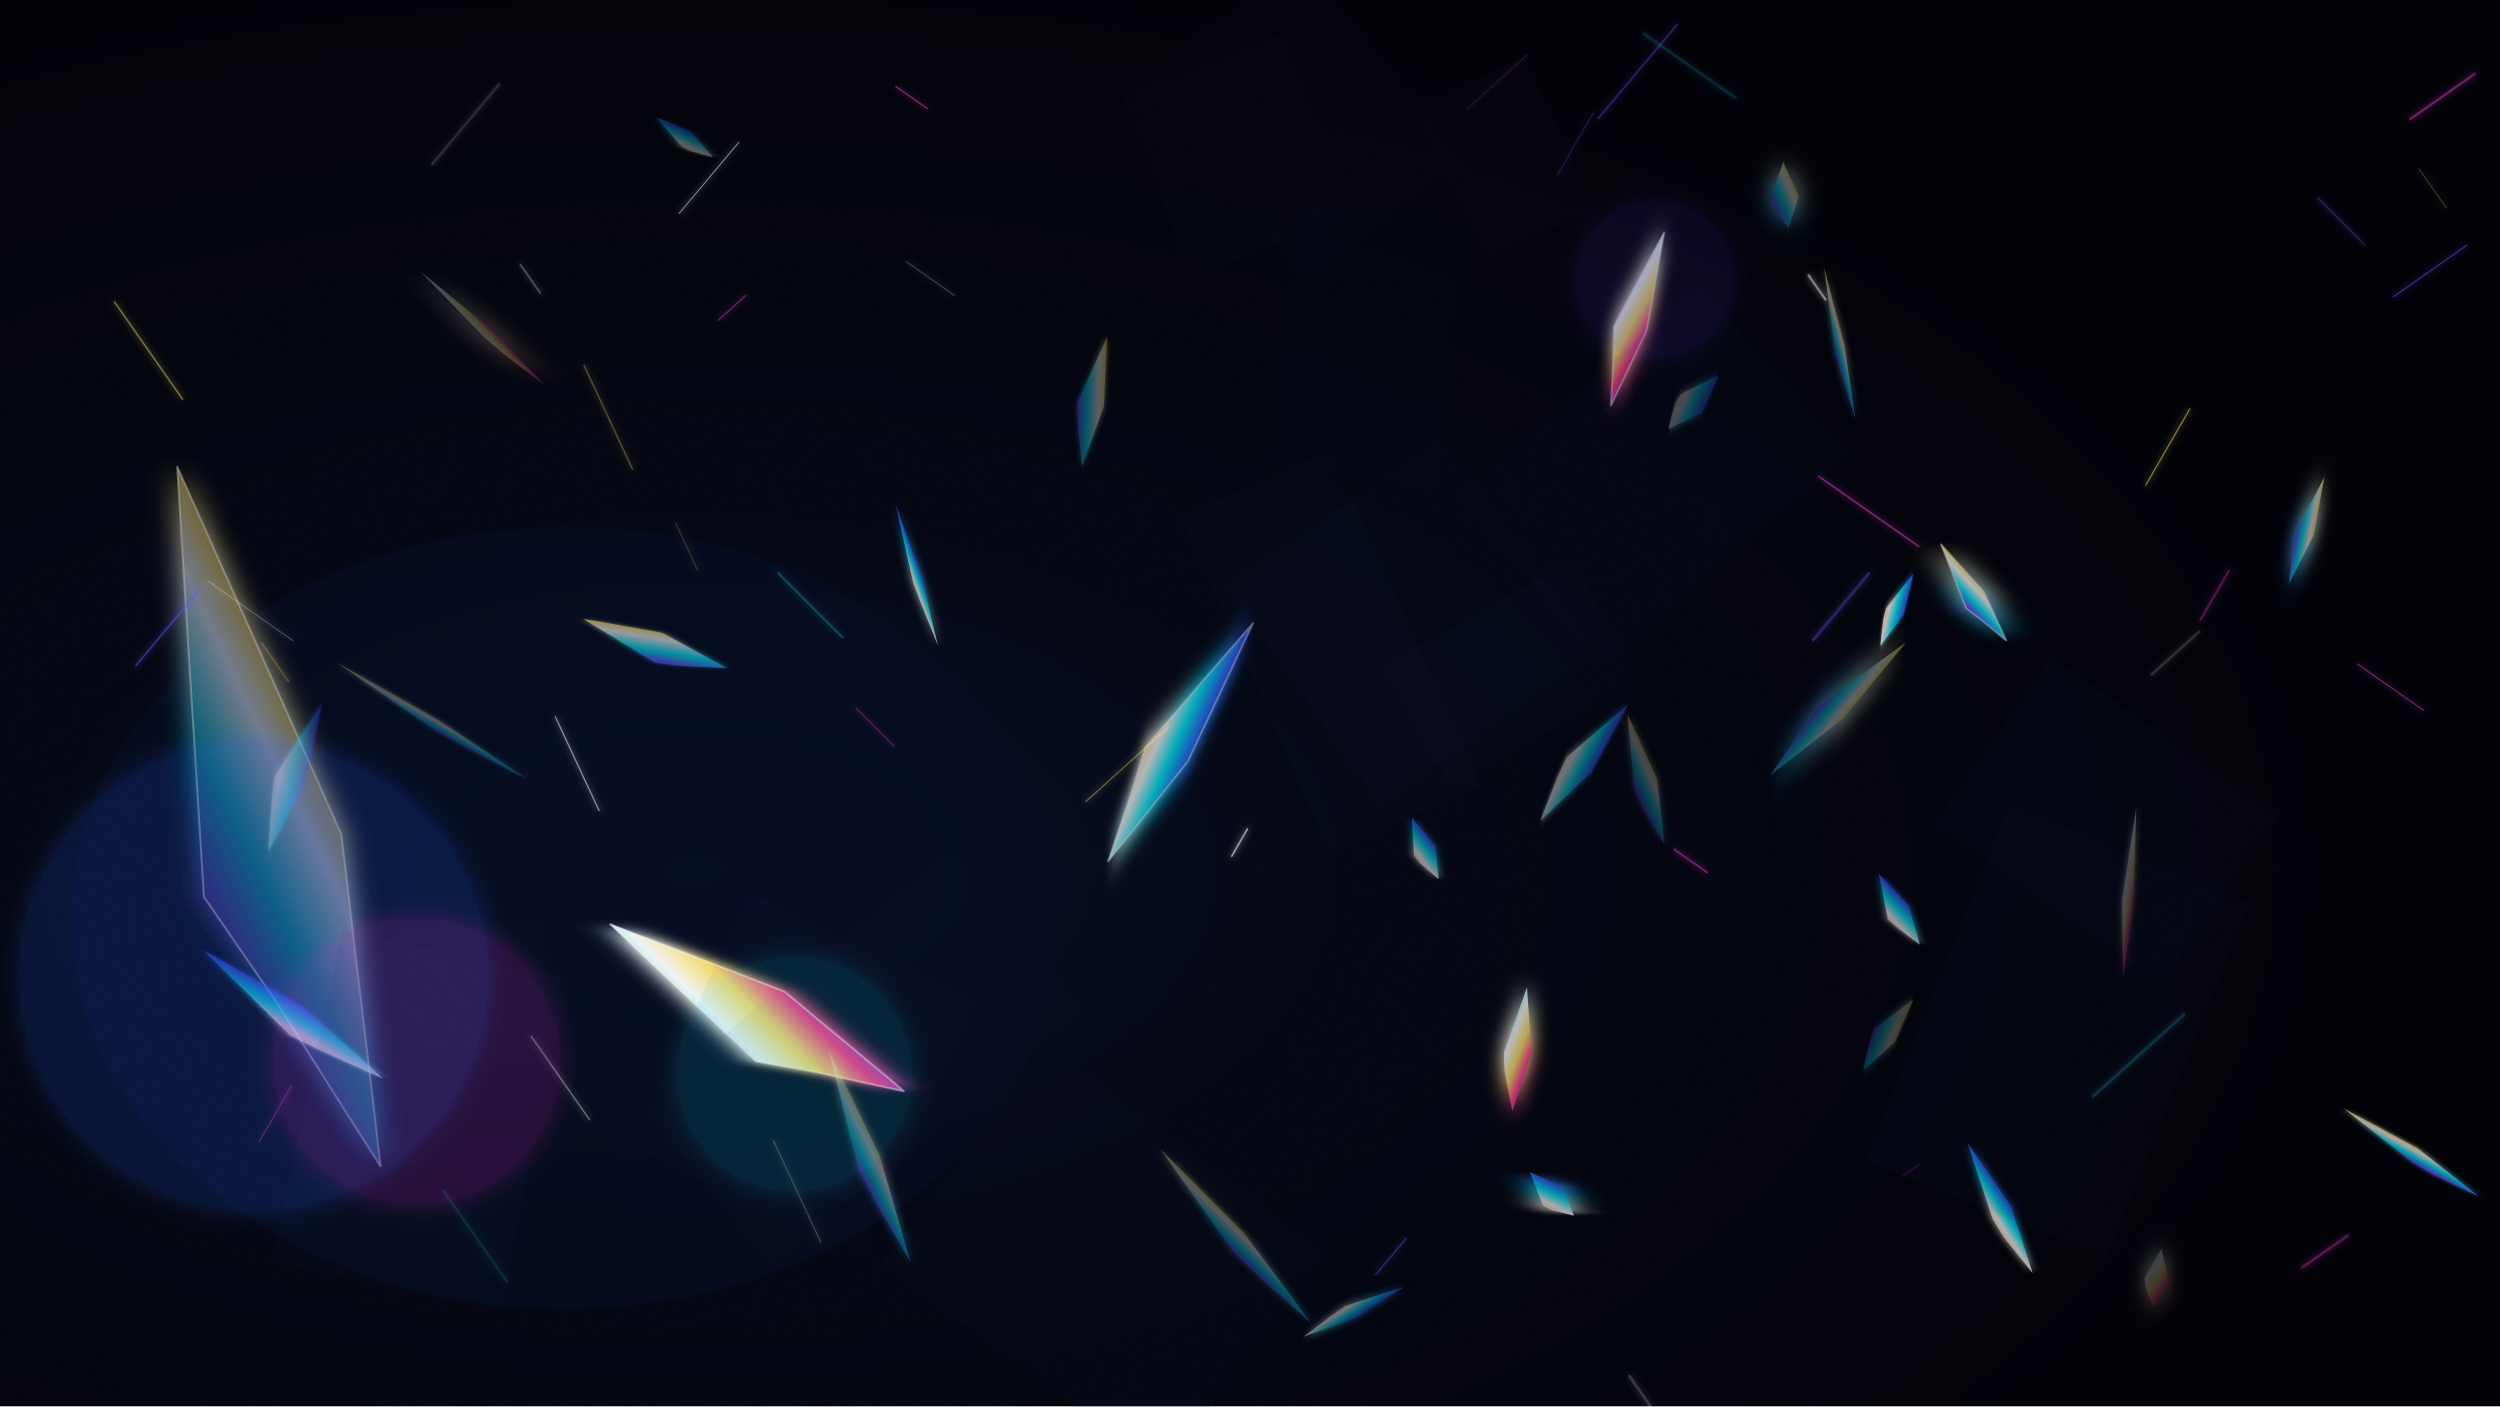
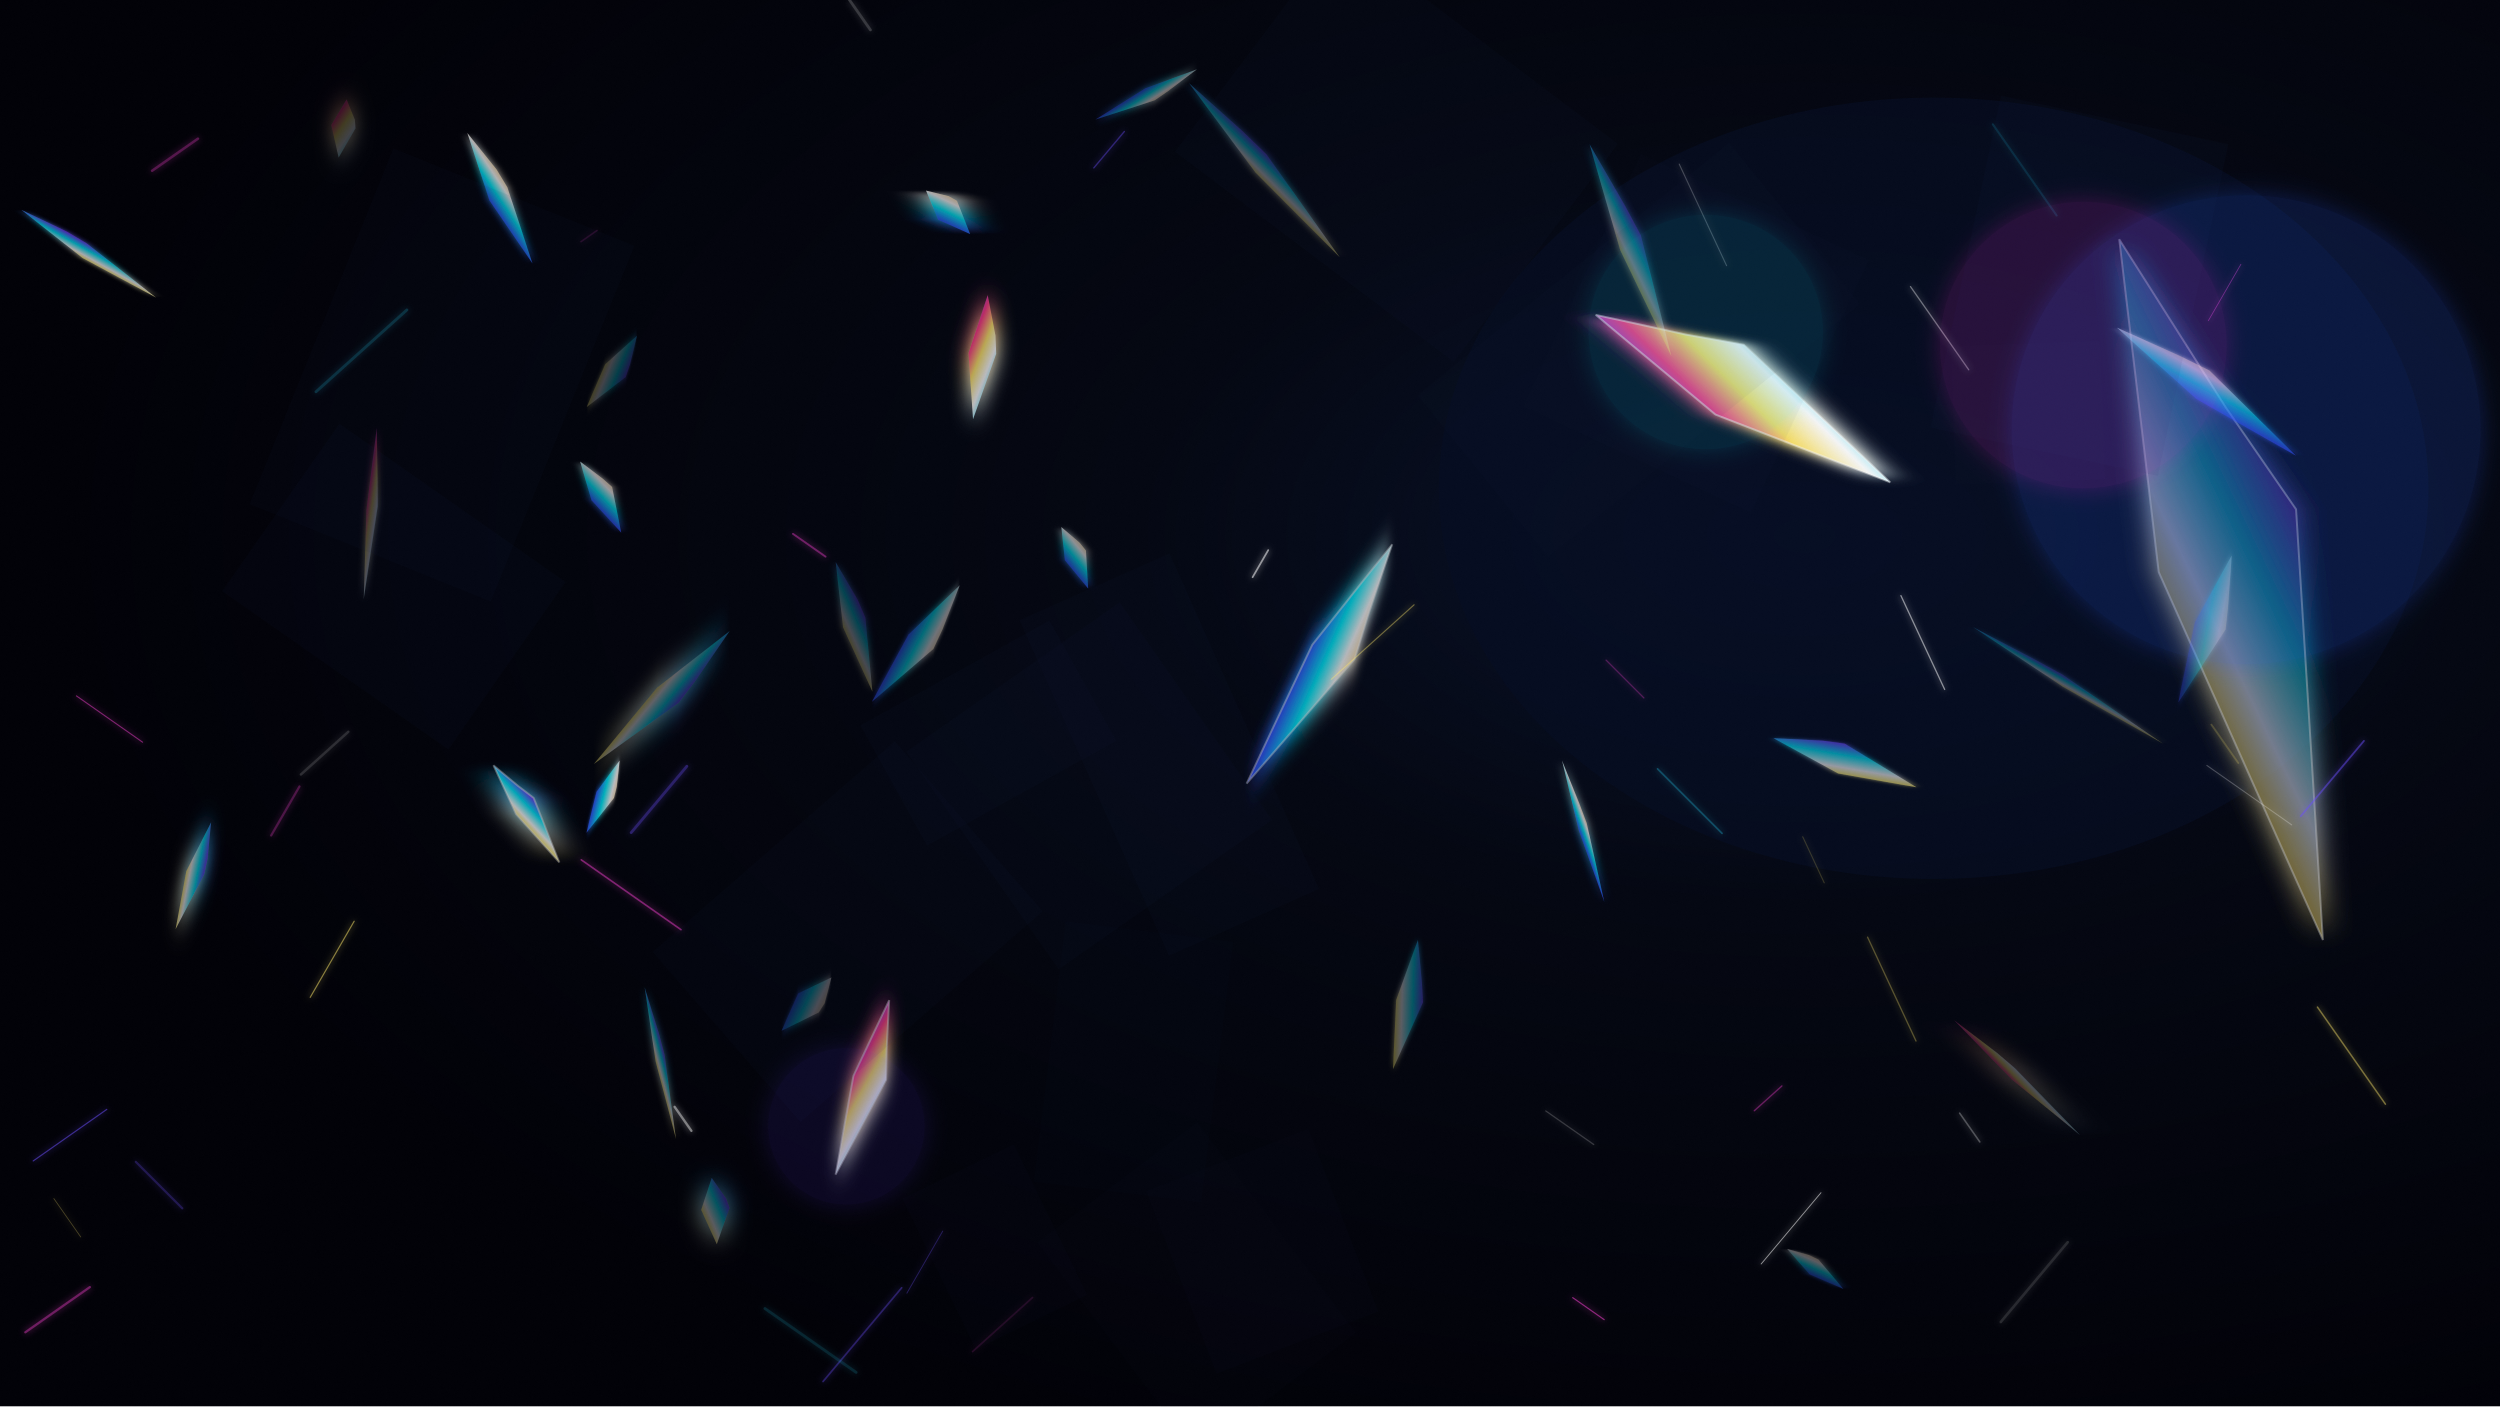
<svg xmlns="http://www.w3.org/2000/svg" width="3840" height="2160" viewBox="0 0 3840 2160">
  <defs>
    <radialGradient id="bgGlow" cx="28%" cy="62%" r="70%">
      <stop offset="0%" stop-color="#071129" />
      <stop offset="38%" stop-color="#030611" />
      <stop offset="100%" stop-color="#000006" />
    </radialGradient>
    <linearGradient id="prism1" x1="0" y1="1" x2="1" y2="0">
      <stop offset="0%" stop-color="#ff2bd6" />
      <stop offset="20%" stop-color="#7a2cff" />
      <stop offset="42%" stop-color="#00eaff" />
      <stop offset="63%" stop-color="#ffffff" />
      <stop offset="78%" stop-color="#ffe84a" />
      <stop offset="100%" stop-color="#ff3344" />
    </linearGradient>
    <linearGradient id="prism1Muted" x1="0" y1="1" x2="1" y2="0">
      <stop offset="0%" stop-color="#7f1b72" />
      <stop offset="20%" stop-color="#43207f" />
      <stop offset="42%" stop-color="#087f92" />
      <stop offset="63%" stop-color="#9ea6b8" />
      <stop offset="78%" stop-color="#9a8738" />
      <stop offset="100%" stop-color="#7f2635" />
    </linearGradient>
    <linearGradient id="prism2" x1="0" y1="0" x2="1" y2="1">
      <stop offset="0%" stop-color="#00d9ff" />
      <stop offset="32%" stop-color="#ffffff" />
      <stop offset="54%" stop-color="#ffe56b" />
      <stop offset="76%" stop-color="#ff3b86" />
      <stop offset="100%" stop-color="#6d37ff" />
    </linearGradient>
    <linearGradient id="prism3" x1="1" y1="0" x2="0" y2="1">
      <stop offset="0%" stop-color="#ff35df" />
      <stop offset="24%" stop-color="#3447ff" />
      <stop offset="48%" stop-color="#00f0ff" />
      <stop offset="68%" stop-color="#ffffff" />
      <stop offset="100%" stop-color="#ffb13b" />
    </linearGradient>
    <filter id="softGlow" x="-80%" y="-80%" width="260%" height="260%">
      <feGaussianBlur stdDeviation="18" result="blur" />
      <feColorMatrix in="blur" type="matrix" values="1 0 0 0 0                 0 1 0 0 0                 0 0 1 0 0                 0 0 0 1.6 0" />
      <feMerge>
        <feMergeNode />
        <feMergeNode in="SourceGraphic" />
      </feMerge>
    </filter>
    <filter id="tinyGlow" x="-100%" y="-100%" width="300%" height="300%">
      <feGaussianBlur stdDeviation="5" result="blur" />
      <feMerge>
        <feMergeNode in="blur" />
        <feMergeNode in="SourceGraphic" />
      </feMerge>
    </filter>
    <filter id="grain">
      <feTurbulence type="fractalNoise" baseFrequency="0.9" numOctaves="3" seed="7" />
      <feColorMatrix type="saturate" values="0" />
      <feComponentTransfer>
        <feFuncA type="table" tableValues="0 0.035" />
      </feComponentTransfer>
    </filter>
    <mask id="fadeMask">
      <rect width="100%" height="100%" fill="white" />
      <rect width="100%" height="100%" fill="url(#fadeOut)" />
    </mask>
    <linearGradient id="fadeOut" x1="0" y1="0" x2="0" y2="1">
      <stop offset="0%" stop-color="white" />
      <stop offset="75%" stop-color="white" />
      <stop offset="100%" stop-color="#777" />
    </linearGradient>
  </defs>
-   <rect width="3840" height="2160" fill="url(#bgGlow)" />
-   <ellipse cx="870" cy="1410" rx="760" ry="600" fill="#040b20" opacity="0.72" />
-   <g transform="rotate(-14 440 1390)" opacity="0.72">
-     <polygon points="440.0,695.6 548.0,1304.9 483.2,1815.6 387.2,1526.2 320.0,1347.4" fill="url(#prism1Muted)" filter="url(#softGlow)" />
-     <polygon points="440.0,695.6 548.0,1304.9 483.2,1815.6 387.2,1526.2 320.0,1347.4" fill="none" stroke="#ffffff" stroke-opacity="0.45" stroke-width="3" />
+   <g transform="rotate(180 1920 1080)">
+     <rect width="3840" height="2160" fill="url(#bgGlow)" />
+     <ellipse cx="870" cy="1410" rx="760" ry="600" fill="#040b20" opacity="0.72" />
+     <g transform="rotate(-14 440 1390)" opacity="0.72">
+       <polygon points="440.0,695.6 548.0,1304.9 483.2,1815.6 387.2,1526.2 320.0,1347.4" fill="url(#prism1Muted)" filter="url(#softGlow)" />
+       <polygon points="440.0,695.6 548.0,1304.9 483.2,1815.6 387.2,1526.2 320.0,1347.4" fill="none" stroke="#ffffff" stroke-opacity="0.45" stroke-width="3" />
+     </g>
+     <g transform="rotate(-58 1210 1590)" opacity="0.95">
+       <polygon points="1210.0,1267.6 1264.0,1550.5 1231.6,1787.6 1183.6,1653.2 1150.0,1570.2" fill="url(#prism2)" filter="url(#softGlow)" />
+       <polygon points="1210.0,1267.6 1264.0,1550.5 1231.6,1787.6 1183.6,1653.2 1150.0,1570.2" fill="none" stroke="#ffffff" stroke-opacity="0.45" stroke-width="3" />
+     </g>
+     <g transform="rotate(33 1780 1180)" opacity="0.7">
+       <polygon points="1780.0,913.4 1811.5,1147.3 1792.6,1343.4 1764.6,1232.3 1745.0,1163.7" fill="url(#prism3)" filter="url(#softGlow)" />
+       <polygon points="1780.0,913.4 1811.5,1147.3 1792.6,1343.4 1764.6,1232.3 1745.0,1163.7" fill="none" stroke="#ffffff" stroke-opacity="0.45" stroke-width="3" />
+     </g>
+     <g transform="rotate(19 2500 520)" opacity="0.7">
+       <polygon points="2500.0,346.4 2523.4,498.7 2509.4,626.4 2488.6,554.0 2474.0,509.4" fill="url(#prism2)" filter="url(#softGlow)" />
+       <polygon points="2500.0,346.4 2523.4,498.7 2509.4,626.4 2488.6,554.0 2474.0,509.4" fill="none" stroke="#ffffff" stroke-opacity="0.45" stroke-width="3" />
+     </g>
+     <g transform="rotate(-32 3040 930)" opacity="0.7">
+       <polygon points="3040.0,818.4 3057.1,916.3 3046.8,998.4 3031.6,951.9 3021.0,923.2" fill="url(#prism1)" filter="url(#softGlow)" />
+       <polygon points="3040.0,818.4 3057.1,916.3 3046.8,998.4 3031.6,951.9 3021.0,923.2" fill="none" stroke="#ffffff" stroke-opacity="0.45" stroke-width="3" />
+     </g>
+     <g transform="rotate(0 2739 308)" opacity="0.35">
+       <polygon points="2739.0,248.8 2763.0,301.6 2746.8,350.8 2724.7,319.1 2719.4,304.6" fill="url(#prism1)" filter="url(#softGlow)" />
+     </g>
+     <g transform="rotate(38 2891 1596)" opacity="0.25">
+       <polygon points="2891.0,1518.3 2909.0,1587.6 2897.6,1652.3 2878.9,1610.6 2872.2,1591.5" fill="url(#prism1)" filter="url(#tinyGlow)" />
+     </g>
+     <g transform="rotate(-20 2189 1312)" opacity="0.55">
+       <polygon points="2189.0,1252.3 2207.7,1305.5 2195.4,1355.3 2177.3,1323.2 2172.2,1308.5" fill="url(#prism3)" filter="url(#tinyGlow)" />
+     </g>
+     <g transform="rotate(-69 1022 999)" opacity="0.58">
+       <polygon points="1022.0,864.4 1045.3,984.4 1030.3,1096.4 1006.8,1024.3 999.0,991.2" fill="url(#prism1)" filter="url(#tinyGlow)" />
+     </g>
+     <g transform="rotate(-47 756 520)" opacity="0.29">
+       <polygon points="756.0,368.0 765.1,503.5 758.9,630.0 750.7,548.6 749.0,511.2" fill="url(#prism2)" filter="url(#softGlow)" />
+     </g>
+     <g transform="rotate(47 2592 621)" opacity="0.30">
+       <polygon points="2592.0,556.0 2616.6,613.9 2599.7,668.0 2577.9,633.2 2573.7,617.2" fill="url(#prism3)" filter="url(#tinyGlow)" />
+     </g>
+     <g transform="rotate(22 442 1210)" opacity="0.33">
+       <polygon points="442.0,1070.8 464.4,1194.9 450.5,1310.8 426.4,1236.2 416.8,1201.9" fill="url(#prism3)" filter="url(#tinyGlow)" />
+     </g>
+     <g transform="rotate(-11 2828 546)" opacity="0.42">
+       <polygon points="2828.0,408.0 2836.0,531.0 2830.8,646.0 2822.9,572.0 2820.6,538.0" fill="url(#prism1)" filter="url(#tinyGlow)" />
+     </g>
+     <g transform="rotate(20 3536 827)" opacity="0.56">
+       <polygon points="3536.0,726.7 3551.0,816.1 3540.9,899.7 3527.0,845.9 3523.5,821.2" fill="url(#prism1)" filter="url(#softGlow)" />
+     </g>
+     <g transform="rotate(-27 2919 1407)" opacity="0.59">
+       <polygon points="2919.0,1333.9 2937.1,1399.1 2925.7,1459.9 2906.7,1420.8 2899.6,1402.8" fill="url(#prism3)" filter="url(#tinyGlow)" />
+     </g>
+     <g transform="rotate(13 1674 632)" opacity="0.35">
+       <polygon points="1674.0,514.8 1693.1,619.3 1681.3,716.8 1660.6,654.1 1652.2,625.2" fill="url(#prism1)" filter="url(#tinyGlow)" />
+     </g>
+     <g transform="rotate(-16 1412 901)" opacity="0.66">
+       <polygon points="1412.0,769.3 1419.4,886.7 1414.6,996.3 1407.2,925.8 1404.6,893.4" fill="url(#prism3)" filter="url(#tinyGlow)" />
+     </g>
+     <g transform="rotate(47 2804 1102)" opacity="0.37">
+       <polygon points="2804.0,932.6 2823.5,1083.6 2811.1,1224.6 2791.0,1133.9 2783.9,1092.2" fill="url(#prism1)" filter="url(#softGlow)" />
+     </g>
+     <g transform="rotate(39 2419 1183)" opacity="0.43">
+       <polygon points="2419.0,1053.1 2440.3,1168.9 2426.8,1277.1 2404.7,1207.5 2396.7,1175.5" fill="url(#prism3)" filter="url(#tinyGlow)" />
+     </g>
+     <g transform="rotate(-58 686 1123)" opacity="0.31">
+       <polygon points="686.0,924.6 693.4,1101.5 688.8,1266.6 680.9,1160.3 678.0,1111.5" fill="url(#prism1)" filter="url(#tinyGlow)" />
+     </g>
+     <g transform="rotate(27 2907 944)" opacity="0.72">
+       <polygon points="2907.0,873.2 2921.8,936.3 2912.0,995.2 2897.8,957.3 2893.7,939.9" fill="url(#prism3)" filter="url(#tinyGlow)" />
+     </g>
+     <g transform="rotate(-41 2386 1842)" opacity="0.66">
+       <polygon points="2386.0,1786.9 2408.6,1836.0 2393.3,1881.9 2372.6,1852.4 2367.7,1838.8" fill="url(#prism3)" filter="url(#softGlow)" />
+     </g>
+     <g transform="rotate(5 3268 1392)" opacity="0.32">
+       <polygon points="3268.0,1238.9 3275.8,1375.4 3271.0,1502.9 3262.5,1420.8 3259.0,1383.1" fill="url(#prism2)" filter="url(#tinyGlow)" />
+     </g>
+     <g transform="rotate(-25 3077 1873)" opacity="0.68">
+       <polygon points="3077.0,1743.1 3096.0,1858.9 3083.0,1967.1 3066.0,1897.5 3062.5,1865.5" fill="url(#prism3)" filter="url(#tinyGlow)" />
+     </g>
+     <g transform="rotate(-20 1342 1803)" opacity="0.42">
+       <polygon points="1342.0,1600.6 1360.1,1781.0 1348.7,1949.6 1329.7,1841.1 1322.6,1791.3" fill="url(#prism1)" filter="url(#tinyGlow)" />
+     </g>
+     <g transform="rotate(12 3309 1969)" opacity="0.25">
+       <polygon points="3309.0,1916.8 3330.5,1963.3 3315.7,2006.8 3296.7,1978.8 3293.0,1966.0" fill="url(#prism2)" filter="url(#softGlow)" />
+     </g>
+     <g transform="rotate(-56 3719 1783)" opacity="0.66">
+       <polygon points="3719.0,1639.7 3731.7,1767.4 3723.0,1886.7 3711.7,1810.0 3709.6,1774.7" fill="url(#prism1)" filter="url(#tinyGlow)" />
+     </g>
+     <g transform="rotate(-53 470 1578)" opacity="0.61">
+       <polygon points="470.0,1382.0 492.4,1556.7 478.4,1720.0 454.6,1614.9 445.5,1566.6" fill="url(#prism3)" filter="url(#tinyGlow)" />
+     </g>
+     <g transform="rotate(65 2066 2019)" opacity="0.44">
+       <polygon points="2066.0,1918.1 2077.1,2008.0 2070.1,2092.1 2058.5,2038.0 2054.3,2013.2" fill="url(#prism3)" filter="url(#tinyGlow)" />
+     </g>
+     <g transform="rotate(9 2328 1626)" opacity="0.72">
+       <polygon points="2328.0,1514.6 2350.8,1613.9 2335.6,1706.6 2314.1,1647.0 2308.6,1619.5" fill="url(#prism2)" filter="url(#softGlow)" />
+     </g>
+     <g transform="rotate(-40 1914 1922)" opacity="0.35">
+       <polygon points="1914.0,1716.7 1929.5,1899.7 1919.5,2070.7 1903.9,1960.7 1898.7,1910.1" fill="url(#prism1)" filter="url(#tinyGlow)" />
+     </g>
+     <g transform="rotate(-14 2529 1214)" opacity="0.27">
+       <polygon points="2529.0,1093.9 2548.8,1201.0 2535.6,1300.9 2516.9,1236.6 2512.0,1207.0" fill="url(#prism1)" filter="url(#tinyGlow)" />
+     </g>
+     <g transform="rotate(-52 1057 218)" opacity="0.35">
+       <polygon points="1057.0,156.5 1071.2,211.3 1061.7,262.5 1048.4,229.6 1045.0,214.4" fill="url(#prism3)" filter="url(#tinyGlow)" />
+     </g>
+     <line x1="897" y1="561" x2="971.4" y2="720.5" stroke="#ffe86b" stroke-width="2.0" stroke-linecap="round" opacity="0.34" filter="url(#tinyGlow)" />
+     <line x1="799" y1="406" x2="830.0" y2="450.2" stroke="#ffffff" stroke-width="2.4" stroke-linecap="round" opacity="0.31" filter="url(#tinyGlow)" />
+     <line x1="2778" y1="423" x2="2803.8" y2="459.9" stroke="#ffffff" stroke-width="3.6" stroke-linecap="round" opacity="0.49" filter="url(#tinyGlow)" />
+     <line x1="1038" y1="804" x2="1071.0" y2="874.7" stroke="#ffe86b" stroke-width="1.7" stroke-linecap="round" opacity="0.20" filter="url(#tinyGlow)" />
+     <line x1="1043" y1="328" x2="1134.9" y2="218.5" stroke="#ffffff" stroke-width="1.4" stroke-linecap="round" opacity="0.58" filter="url(#tinyGlow)" />
+     <line x1="402" y1="988" x2="443.3" y2="1047.0" stroke="#ffe86b" stroke-width="2.8" stroke-linecap="round" opacity="0.22" filter="url(#tinyGlow)" />
+     <line x1="3716" y1="260" x2="3757.3" y2="319.0" stroke="#ffe86b" stroke-width="1.2" stroke-linecap="round" opacity="0.30" filter="url(#tinyGlow)" />
+     <line x1="1188" y1="1752" x2="1260.7" y2="1907.9" stroke="#ffffff" stroke-width="1.7" stroke-linecap="round" opacity="0.26" filter="url(#tinyGlow)" />
+     <line x1="2392" y1="269" x2="2447.0" y2="173.7" stroke="#6a4cff" stroke-width="1.4" stroke-linecap="round" opacity="0.34" filter="url(#tinyGlow)" />
+     <line x1="664" y1="252" x2="766.8" y2="129.4" stroke="#ffffff" stroke-width="4.0" stroke-linecap="round" opacity="0.15" filter="url(#tinyGlow)" />
+     <line x1="2785" y1="983" x2="2870.5" y2="881.1" stroke="#6a4cff" stroke-width="4.3" stroke-linecap="round" opacity="0.38" filter="url(#tinyGlow)" />
+     <line x1="2455" y1="182" x2="2575.8" y2="38.0" stroke="#6a4cff" stroke-width="2.6" stroke-linecap="round" opacity="0.39" filter="url(#tinyGlow)" />
+     <line x1="1315" y1="1088" x2="1373.0" y2="1146.0" stroke="#ff40d8" stroke-width="2.0" stroke-linecap="round" opacity="0.30" filter="url(#tinyGlow)" />
+     <line x1="1892" y1="1315" x2="1916.0" y2="1273.4" stroke="#ffffff" stroke-width="2.7" stroke-linecap="round" opacity="0.58" filter="url(#tinyGlow)" />
+     <line x1="320" y1="893" x2="450.2" y2="984.2" stroke="#ffffff" stroke-width="1.6" stroke-linecap="round" opacity="0.28" filter="url(#tinyGlow)" />
+     <line x1="3621" y1="1020" x2="3722.6" y2="1091.1" stroke="#ff40d8" stroke-width="1.7" stroke-linecap="round" opacity="0.50" filter="url(#tinyGlow)" />
+     <line x1="2525" y1="52" x2="2665.1" y2="150.1" stroke="#25d9ff" stroke-width="4.3" stroke-linecap="round" opacity="0.17" filter="url(#tinyGlow)" />
+     <line x1="1103" y1="492" x2="1145.4" y2="453.9" stroke="#ff40d8" stroke-width="2.1" stroke-linecap="round" opacity="0.40" filter="url(#tinyGlow)" />
+     <line x1="853" y1="1101" x2="920.2" y2="1245.1" stroke="#ffffff" stroke-width="2.0" stroke-linecap="round" opacity="0.54" filter="url(#tinyGlow)" />
+     <line x1="398" y1="1754" x2="448.0" y2="1667.4" stroke="#ff40d8" stroke-width="1.2" stroke-linecap="round" opacity="0.47" filter="url(#tinyGlow)" />
+     <line x1="681" y1="1829" x2="779.1" y2="1969.1" stroke="#25d9ff" stroke-width="3.1" stroke-linecap="round" opacity="0.17" filter="url(#tinyGlow)" />
+     <line x1="2254" y1="167" x2="2346.1" y2="84.0" stroke="#ff40d8" stroke-width="2.6" stroke-linecap="round" opacity="0.14" filter="url(#tinyGlow)" />
+     <line x1="3702" y1="183" x2="3801.1" y2="113.6" stroke="#ff40d8" stroke-width="3.5" stroke-linecap="round" opacity="0.43" filter="url(#tinyGlow)" />
+     <line x1="3215" y1="1684" x2="3354.7" y2="1558.2" stroke="#25d9ff" stroke-width="4.3" stroke-linecap="round" opacity="0.23" filter="url(#tinyGlow)" />
+     <line x1="3296" y1="745" x2="3363.5" y2="628.1" stroke="#ffe86b" stroke-width="1.8" stroke-linecap="round" opacity="0.55" filter="url(#tinyGlow)" />
+     <line x1="3305" y1="1036" x2="3377.8" y2="970.4" stroke="#ffffff" stroke-width="3.8" stroke-linecap="round" opacity="0.17" filter="url(#tinyGlow)" />
+     <line x1="3536" y1="1947" x2="3606.4" y2="1897.7" stroke="#ff40d8" stroke-width="3.9" stroke-linecap="round" opacity="0.33" filter="url(#tinyGlow)" />
+     <line x1="3380" y1="952" x2="3423.5" y2="876.7" stroke="#ff40d8" stroke-width="3.4" stroke-linecap="round" opacity="0.30" filter="url(#tinyGlow)" />
+     <line x1="3560" y1="304" x2="3631.4" y2="375.4" stroke="#6a4cff" stroke-width="3.3" stroke-linecap="round" opacity="0.30" filter="url(#tinyGlow)" />
+     <line x1="1376" y1="133" x2="1424.3" y2="166.8" stroke="#ff40d8" stroke-width="1.8" stroke-linecap="round" opacity="0.56" filter="url(#tinyGlow)" />
+     <line x1="176" y1="464" x2="280.4" y2="613.1" stroke="#ffe86b" stroke-width="2.3" stroke-linecap="round" opacity="0.48" filter="url(#tinyGlow)" />
+     <line x1="2503" y1="2114" x2="2536.8" y2="2162.3" stroke="#ffffff" stroke-width="4.2" stroke-linecap="round" opacity="0.21" filter="url(#tinyGlow)" />
+     <line x1="2923" y1="1806" x2="2947.6" y2="1788.8" stroke="#ff40d8" stroke-width="2.4" stroke-linecap="round" opacity="0.15" filter="url(#tinyGlow)" />
+     <line x1="2572" y1="1305" x2="2622.0" y2="1340.0" stroke="#ff40d8" stroke-width="2.9" stroke-linecap="round" opacity="0.43" filter="url(#tinyGlow)" />
+     <line x1="1668" y1="1231" x2="1795.1" y2="1116.6" stroke="#ffe86b" stroke-width="1.8" stroke-linecap="round" opacity="0.43" filter="url(#tinyGlow)" />
+     <line x1="2794" y1="732" x2="2947.2" y2="839.3" stroke="#ff40d8" stroke-width="2.5" stroke-linecap="round" opacity="0.50" filter="url(#tinyGlow)" />
+     <line x1="1195" y1="880" x2="1294.0" y2="979.0" stroke="#25d9ff" stroke-width="2.7" stroke-linecap="round" opacity="0.32" filter="url(#tinyGlow)" />
+     <line x1="2113" y1="1958" x2="2159.9" y2="1902.1" stroke="#6a4cff" stroke-width="2.1" stroke-linecap="round" opacity="0.43" filter="url(#tinyGlow)" />
+     <line x1="1392" y1="402" x2="1465.7" y2="453.6" stroke="#ffffff" stroke-width="1.9" stroke-linecap="round" opacity="0.21" filter="url(#tinyGlow)" />
+     <line x1="209" y1="1022" x2="306.1" y2="906.3" stroke="#6a4cff" stroke-width="2.7" stroke-linecap="round" opacity="0.53" filter="url(#tinyGlow)" />
+     <line x1="816" y1="1592" x2="905.5" y2="1719.8" stroke="#ffffff" stroke-width="2.0" stroke-linecap="round" opacity="0.42" filter="url(#tinyGlow)" />
+     <line x1="3676" y1="456" x2="3789.0" y2="376.8" stroke="#6a4cff" stroke-width="1.8" stroke-linecap="round" opacity="0.56" filter="url(#tinyGlow)" />
+     <rect x="1799.5" y="28.5" width="405" height="307" fill="#10204a" opacity="0.032" transform="rotate(53 2002 182)" />
+     <rect x="467.5" y="1460.5" width="357" height="521" fill="#10204a" opacity="0.079" transform="rotate(12 646 1721)" />
+     <rect x="2365.0" y="482.5" width="346" height="493" fill="#10204a" opacity="0.065" transform="rotate(49 2538 729)" />
+     <rect x="1967.0" y="749.0" width="400" height="408" fill="#10204a" opacity="0.066" transform="rotate(-35 2167 953)" />
+     <rect x="1918.0" y="719.0" width="252" height="564" fill="#10204a" opacity="0.071" transform="rotate(-24 2044 1001)" />
+     <rect x="1042.0" y="1434.0" width="386" height="428" fill="#10204a" opacity="0.038" transform="rotate(25 1235 1648)" />
+     <rect x="1768.0" y="88.0" width="266" height="300" fill="#10204a" opacity="0.043" transform="rotate(-21 1901 238)" />
+     <rect x="2217.0" y="116.5" width="190" height="257" fill="#10204a" opacity="0.046" transform="rotate(-26 2312 245)" />
+     <rect x="610.5" y="1420.0" width="229" height="212" fill="#10204a" opacity="0.047" transform="rotate(-2 725 1526)" />
+     <rect x="2156.0" y="928.5" width="332" height="211" fill="#10204a" opacity="0.071" transform="rotate(-29 2322 1034)" />
+     <rect x="1485.5" y="1665.0" width="419" height="536" fill="#10204a" opacity="0.072" transform="rotate(-53 1695 1933)" />
+     <rect x="3078.0" y="1047.0" width="314" height="424" fill="#10204a" opacity="0.077" transform="rotate(-55 3235 1259)" />
+     <rect x="1163.5" y="1315.0" width="319" height="616" fill="#10204a" opacity="0.048" transform="rotate(51 1323 1623)" />
+     <rect x="2961.5" y="1289.5" width="399" height="589" fill="#10204a" opacity="0.074" transform="rotate(22 3161 1584)" />
+     <rect x="1969.5" y="327.5" width="259" height="403" fill="#10204a" opacity="0.027" transform="rotate(7 2099 529)" />
+     <circle cx="390" cy="1500" r="360" fill="#275dff" opacity="0.16" filter="url(#softGlow)" />
+     <circle cx="640" cy="1630" r="220" fill="#ff27d6" opacity="0.13" filter="url(#softGlow)" />
+     <circle cx="1220" cy="1650" r="180" fill="#00eaff" opacity="0.1" filter="url(#softGlow)" />
+     <circle cx="2540" cy="430" r="120" fill="#5d35ff" opacity="0.1" filter="url(#softGlow)" />
+     <rect width="3840" height="2160" filter="url(#grain)" opacity="0.5" />
  </g>
-   <g transform="rotate(-58 1210 1590)" opacity="0.95">
-     <polygon points="1210.0,1267.6 1264.0,1550.5 1231.6,1787.6 1183.6,1653.2 1150.0,1570.2" fill="url(#prism2)" filter="url(#softGlow)" />
-     <polygon points="1210.0,1267.6 1264.0,1550.5 1231.6,1787.6 1183.6,1653.2 1150.0,1570.2" fill="none" stroke="#ffffff" stroke-opacity="0.45" stroke-width="3" />
-   </g>
-   <g transform="rotate(33 1780 1180)" opacity="0.7">
-     <polygon points="1780.0,913.4 1811.5,1147.3 1792.6,1343.4 1764.6,1232.3 1745.0,1163.7" fill="url(#prism3)" filter="url(#softGlow)" />
-     <polygon points="1780.0,913.4 1811.5,1147.3 1792.6,1343.4 1764.6,1232.3 1745.0,1163.7" fill="none" stroke="#ffffff" stroke-opacity="0.45" stroke-width="3" />
-   </g>
-   <g transform="rotate(19 2500 520)" opacity="0.7">
-     <polygon points="2500.0,346.4 2523.4,498.7 2509.4,626.4 2488.6,554.0 2474.0,509.4" fill="url(#prism2)" filter="url(#softGlow)" />
-     <polygon points="2500.0,346.4 2523.4,498.7 2509.4,626.4 2488.6,554.0 2474.0,509.4" fill="none" stroke="#ffffff" stroke-opacity="0.45" stroke-width="3" />
-   </g>
-   <g transform="rotate(-32 3040 930)" opacity="0.7">
-     <polygon points="3040.0,818.4 3057.1,916.3 3046.8,998.4 3031.6,951.9 3021.0,923.2" fill="url(#prism1)" filter="url(#softGlow)" />
-     <polygon points="3040.0,818.4 3057.1,916.3 3046.8,998.4 3031.6,951.9 3021.0,923.2" fill="none" stroke="#ffffff" stroke-opacity="0.45" stroke-width="3" />
-   </g>
-   <g transform="rotate(0 2739 308)" opacity="0.35">
-     <polygon points="2739.0,248.8 2763.0,301.6 2746.8,350.8 2724.7,319.1 2719.4,304.6" fill="url(#prism1)" filter="url(#softGlow)" />
-   </g>
-   <g transform="rotate(38 2891 1596)" opacity="0.25">
-     <polygon points="2891.0,1518.3 2909.0,1587.6 2897.6,1652.3 2878.9,1610.6 2872.2,1591.5" fill="url(#prism1)" filter="url(#tinyGlow)" />
-   </g>
-   <g transform="rotate(-20 2189 1312)" opacity="0.55">
-     <polygon points="2189.0,1252.3 2207.7,1305.5 2195.4,1355.3 2177.3,1323.2 2172.2,1308.5" fill="url(#prism3)" filter="url(#tinyGlow)" />
-   </g>
-   <g transform="rotate(-69 1022 999)" opacity="0.58">
-     <polygon points="1022.0,864.4 1045.3,984.4 1030.3,1096.4 1006.8,1024.3 999.0,991.2" fill="url(#prism1)" filter="url(#tinyGlow)" />
-   </g>
-   <g transform="rotate(-47 756 520)" opacity="0.29">
-     <polygon points="756.0,368.0 765.1,503.5 758.9,630.0 750.7,548.6 749.0,511.2" fill="url(#prism2)" filter="url(#softGlow)" />
-   </g>
-   <g transform="rotate(47 2592 621)" opacity="0.30">
-     <polygon points="2592.0,556.0 2616.6,613.9 2599.7,668.0 2577.9,633.2 2573.7,617.2" fill="url(#prism3)" filter="url(#tinyGlow)" />
-   </g>
-   <g transform="rotate(22 442 1210)" opacity="0.33">
-     <polygon points="442.0,1070.8 464.4,1194.9 450.5,1310.8 426.4,1236.2 416.8,1201.9" fill="url(#prism3)" filter="url(#tinyGlow)" />
-   </g>
-   <g transform="rotate(-11 2828 546)" opacity="0.42">
-     <polygon points="2828.0,408.0 2836.0,531.0 2830.8,646.0 2822.9,572.0 2820.6,538.0" fill="url(#prism1)" filter="url(#tinyGlow)" />
-   </g>
-   <g transform="rotate(20 3536 827)" opacity="0.56">
-     <polygon points="3536.0,726.7 3551.0,816.1 3540.9,899.7 3527.0,845.9 3523.5,821.2" fill="url(#prism1)" filter="url(#softGlow)" />
-   </g>
-   <g transform="rotate(-27 2919 1407)" opacity="0.59">
-     <polygon points="2919.0,1333.9 2937.1,1399.1 2925.7,1459.9 2906.7,1420.8 2899.6,1402.8" fill="url(#prism3)" filter="url(#tinyGlow)" />
-   </g>
-   <g transform="rotate(13 1674 632)" opacity="0.35">
-     <polygon points="1674.0,514.8 1693.1,619.3 1681.3,716.8 1660.6,654.1 1652.2,625.2" fill="url(#prism1)" filter="url(#tinyGlow)" />
-   </g>
-   <g transform="rotate(-16 1412 901)" opacity="0.66">
-     <polygon points="1412.0,769.3 1419.4,886.7 1414.6,996.3 1407.2,925.8 1404.6,893.4" fill="url(#prism3)" filter="url(#tinyGlow)" />
-   </g>
-   <g transform="rotate(47 2804 1102)" opacity="0.37">
-     <polygon points="2804.0,932.6 2823.5,1083.6 2811.1,1224.6 2791.0,1133.9 2783.9,1092.2" fill="url(#prism1)" filter="url(#softGlow)" />
-   </g>
-   <g transform="rotate(39 2419 1183)" opacity="0.43">
-     <polygon points="2419.0,1053.1 2440.3,1168.9 2426.8,1277.1 2404.7,1207.5 2396.7,1175.5" fill="url(#prism3)" filter="url(#tinyGlow)" />
-   </g>
-   <g transform="rotate(-58 686 1123)" opacity="0.31">
-     <polygon points="686.0,924.6 693.4,1101.5 688.8,1266.6 680.9,1160.3 678.0,1111.5" fill="url(#prism1)" filter="url(#tinyGlow)" />
-   </g>
-   <g transform="rotate(27 2907 944)" opacity="0.72">
-     <polygon points="2907.0,873.2 2921.8,936.3 2912.0,995.2 2897.8,957.3 2893.7,939.9" fill="url(#prism3)" filter="url(#tinyGlow)" />
-   </g>
-   <g transform="rotate(-41 2386 1842)" opacity="0.66">
-     <polygon points="2386.0,1786.9 2408.6,1836.0 2393.3,1881.9 2372.6,1852.4 2367.7,1838.8" fill="url(#prism3)" filter="url(#softGlow)" />
-   </g>
-   <g transform="rotate(5 3268 1392)" opacity="0.32">
-     <polygon points="3268.0,1238.9 3275.8,1375.4 3271.0,1502.9 3262.5,1420.8 3259.0,1383.1" fill="url(#prism2)" filter="url(#tinyGlow)" />
-   </g>
-   <g transform="rotate(-25 3077 1873)" opacity="0.68">
-     <polygon points="3077.0,1743.1 3096.0,1858.9 3083.0,1967.1 3066.0,1897.5 3062.5,1865.5" fill="url(#prism3)" filter="url(#tinyGlow)" />
-   </g>
-   <g transform="rotate(-20 1342 1803)" opacity="0.42">
-     <polygon points="1342.0,1600.6 1360.1,1781.0 1348.7,1949.6 1329.7,1841.1 1322.6,1791.3" fill="url(#prism1)" filter="url(#tinyGlow)" />
-   </g>
-   <g transform="rotate(12 3309 1969)" opacity="0.25">
-     <polygon points="3309.0,1916.8 3330.5,1963.3 3315.7,2006.8 3296.7,1978.8 3293.0,1966.0" fill="url(#prism2)" filter="url(#softGlow)" />
-   </g>
-   <g transform="rotate(-56 3719 1783)" opacity="0.66">
-     <polygon points="3719.0,1639.7 3731.7,1767.4 3723.0,1886.7 3711.7,1810.0 3709.6,1774.7" fill="url(#prism1)" filter="url(#tinyGlow)" />
-   </g>
-   <g transform="rotate(-53 470 1578)" opacity="0.61">
-     <polygon points="470.0,1382.0 492.4,1556.7 478.4,1720.0 454.6,1614.9 445.5,1566.6" fill="url(#prism3)" filter="url(#tinyGlow)" />
-   </g>
-   <g transform="rotate(65 2066 2019)" opacity="0.44">
-     <polygon points="2066.0,1918.1 2077.1,2008.0 2070.1,2092.1 2058.5,2038.0 2054.3,2013.2" fill="url(#prism3)" filter="url(#tinyGlow)" />
-   </g>
-   <g transform="rotate(9 2328 1626)" opacity="0.72">
-     <polygon points="2328.0,1514.6 2350.8,1613.9 2335.6,1706.6 2314.1,1647.0 2308.6,1619.5" fill="url(#prism2)" filter="url(#softGlow)" />
-   </g>
-   <g transform="rotate(-40 1914 1922)" opacity="0.35">
-     <polygon points="1914.0,1716.7 1929.5,1899.7 1919.5,2070.7 1903.9,1960.7 1898.7,1910.1" fill="url(#prism1)" filter="url(#tinyGlow)" />
-   </g>
-   <g transform="rotate(-14 2529 1214)" opacity="0.27">
-     <polygon points="2529.0,1093.9 2548.8,1201.0 2535.6,1300.9 2516.9,1236.6 2512.0,1207.0" fill="url(#prism1)" filter="url(#tinyGlow)" />
-   </g>
-   <g transform="rotate(-52 1057 218)" opacity="0.35">
-     <polygon points="1057.0,156.5 1071.2,211.3 1061.7,262.5 1048.4,229.6 1045.0,214.4" fill="url(#prism3)" filter="url(#tinyGlow)" />
-   </g>
-   <line x1="897" y1="561" x2="971.4" y2="720.5" stroke="#ffe86b" stroke-width="2.0" stroke-linecap="round" opacity="0.34" filter="url(#tinyGlow)" />
-   <line x1="799" y1="406" x2="830.0" y2="450.2" stroke="#ffffff" stroke-width="2.4" stroke-linecap="round" opacity="0.31" filter="url(#tinyGlow)" />
-   <line x1="2778" y1="423" x2="2803.8" y2="459.9" stroke="#ffffff" stroke-width="3.6" stroke-linecap="round" opacity="0.49" filter="url(#tinyGlow)" />
-   <line x1="1038" y1="804" x2="1071.0" y2="874.7" stroke="#ffe86b" stroke-width="1.7" stroke-linecap="round" opacity="0.20" filter="url(#tinyGlow)" />
-   <line x1="1043" y1="328" x2="1134.9" y2="218.5" stroke="#ffffff" stroke-width="1.4" stroke-linecap="round" opacity="0.58" filter="url(#tinyGlow)" />
-   <line x1="402" y1="988" x2="443.3" y2="1047.0" stroke="#ffe86b" stroke-width="2.8" stroke-linecap="round" opacity="0.22" filter="url(#tinyGlow)" />
-   <line x1="3716" y1="260" x2="3757.3" y2="319.0" stroke="#ffe86b" stroke-width="1.2" stroke-linecap="round" opacity="0.30" filter="url(#tinyGlow)" />
-   <line x1="1188" y1="1752" x2="1260.7" y2="1907.9" stroke="#ffffff" stroke-width="1.7" stroke-linecap="round" opacity="0.26" filter="url(#tinyGlow)" />
-   <line x1="2392" y1="269" x2="2447.0" y2="173.7" stroke="#6a4cff" stroke-width="1.4" stroke-linecap="round" opacity="0.34" filter="url(#tinyGlow)" />
-   <line x1="664" y1="252" x2="766.8" y2="129.4" stroke="#ffffff" stroke-width="4.0" stroke-linecap="round" opacity="0.15" filter="url(#tinyGlow)" />
-   <line x1="2785" y1="983" x2="2870.5" y2="881.1" stroke="#6a4cff" stroke-width="4.3" stroke-linecap="round" opacity="0.38" filter="url(#tinyGlow)" />
-   <line x1="2455" y1="182" x2="2575.8" y2="38.0" stroke="#6a4cff" stroke-width="2.6" stroke-linecap="round" opacity="0.39" filter="url(#tinyGlow)" />
-   <line x1="1315" y1="1088" x2="1373.0" y2="1146.0" stroke="#ff40d8" stroke-width="2.0" stroke-linecap="round" opacity="0.30" filter="url(#tinyGlow)" />
-   <line x1="1892" y1="1315" x2="1916.0" y2="1273.4" stroke="#ffffff" stroke-width="2.7" stroke-linecap="round" opacity="0.58" filter="url(#tinyGlow)" />
-   <line x1="320" y1="893" x2="450.2" y2="984.2" stroke="#ffffff" stroke-width="1.6" stroke-linecap="round" opacity="0.28" filter="url(#tinyGlow)" />
-   <line x1="3621" y1="1020" x2="3722.6" y2="1091.1" stroke="#ff40d8" stroke-width="1.7" stroke-linecap="round" opacity="0.50" filter="url(#tinyGlow)" />
-   <line x1="2525" y1="52" x2="2665.1" y2="150.1" stroke="#25d9ff" stroke-width="4.3" stroke-linecap="round" opacity="0.17" filter="url(#tinyGlow)" />
-   <line x1="1103" y1="492" x2="1145.4" y2="453.9" stroke="#ff40d8" stroke-width="2.1" stroke-linecap="round" opacity="0.40" filter="url(#tinyGlow)" />
-   <line x1="853" y1="1101" x2="920.2" y2="1245.1" stroke="#ffffff" stroke-width="2.0" stroke-linecap="round" opacity="0.54" filter="url(#tinyGlow)" />
-   <line x1="398" y1="1754" x2="448.0" y2="1667.4" stroke="#ff40d8" stroke-width="1.2" stroke-linecap="round" opacity="0.47" filter="url(#tinyGlow)" />
-   <line x1="681" y1="1829" x2="779.1" y2="1969.1" stroke="#25d9ff" stroke-width="3.1" stroke-linecap="round" opacity="0.17" filter="url(#tinyGlow)" />
-   <line x1="2254" y1="167" x2="2346.1" y2="84.0" stroke="#ff40d8" stroke-width="2.6" stroke-linecap="round" opacity="0.14" filter="url(#tinyGlow)" />
-   <line x1="3702" y1="183" x2="3801.1" y2="113.6" stroke="#ff40d8" stroke-width="3.5" stroke-linecap="round" opacity="0.43" filter="url(#tinyGlow)" />
-   <line x1="3215" y1="1684" x2="3354.7" y2="1558.2" stroke="#25d9ff" stroke-width="4.3" stroke-linecap="round" opacity="0.23" filter="url(#tinyGlow)" />
-   <line x1="3296" y1="745" x2="3363.5" y2="628.1" stroke="#ffe86b" stroke-width="1.8" stroke-linecap="round" opacity="0.55" filter="url(#tinyGlow)" />
-   <line x1="3305" y1="1036" x2="3377.8" y2="970.4" stroke="#ffffff" stroke-width="3.8" stroke-linecap="round" opacity="0.17" filter="url(#tinyGlow)" />
-   <line x1="3536" y1="1947" x2="3606.4" y2="1897.7" stroke="#ff40d8" stroke-width="3.9" stroke-linecap="round" opacity="0.33" filter="url(#tinyGlow)" />
-   <line x1="3380" y1="952" x2="3423.5" y2="876.7" stroke="#ff40d8" stroke-width="3.4" stroke-linecap="round" opacity="0.30" filter="url(#tinyGlow)" />
-   <line x1="3560" y1="304" x2="3631.4" y2="375.4" stroke="#6a4cff" stroke-width="3.3" stroke-linecap="round" opacity="0.30" filter="url(#tinyGlow)" />
-   <line x1="1376" y1="133" x2="1424.3" y2="166.8" stroke="#ff40d8" stroke-width="1.8" stroke-linecap="round" opacity="0.56" filter="url(#tinyGlow)" />
-   <line x1="176" y1="464" x2="280.4" y2="613.1" stroke="#ffe86b" stroke-width="2.3" stroke-linecap="round" opacity="0.48" filter="url(#tinyGlow)" />
-   <line x1="2503" y1="2114" x2="2536.8" y2="2162.3" stroke="#ffffff" stroke-width="4.2" stroke-linecap="round" opacity="0.21" filter="url(#tinyGlow)" />
-   <line x1="2923" y1="1806" x2="2947.6" y2="1788.8" stroke="#ff40d8" stroke-width="2.4" stroke-linecap="round" opacity="0.15" filter="url(#tinyGlow)" />
-   <line x1="2572" y1="1305" x2="2622.0" y2="1340.0" stroke="#ff40d8" stroke-width="2.9" stroke-linecap="round" opacity="0.43" filter="url(#tinyGlow)" />
-   <line x1="1668" y1="1231" x2="1795.1" y2="1116.6" stroke="#ffe86b" stroke-width="1.8" stroke-linecap="round" opacity="0.43" filter="url(#tinyGlow)" />
-   <line x1="2794" y1="732" x2="2947.2" y2="839.3" stroke="#ff40d8" stroke-width="2.5" stroke-linecap="round" opacity="0.50" filter="url(#tinyGlow)" />
-   <line x1="1195" y1="880" x2="1294.0" y2="979.0" stroke="#25d9ff" stroke-width="2.7" stroke-linecap="round" opacity="0.32" filter="url(#tinyGlow)" />
-   <line x1="2113" y1="1958" x2="2159.9" y2="1902.1" stroke="#6a4cff" stroke-width="2.1" stroke-linecap="round" opacity="0.43" filter="url(#tinyGlow)" />
-   <line x1="1392" y1="402" x2="1465.7" y2="453.6" stroke="#ffffff" stroke-width="1.9" stroke-linecap="round" opacity="0.21" filter="url(#tinyGlow)" />
-   <line x1="209" y1="1022" x2="306.1" y2="906.3" stroke="#6a4cff" stroke-width="2.7" stroke-linecap="round" opacity="0.53" filter="url(#tinyGlow)" />
-   <line x1="816" y1="1592" x2="905.5" y2="1719.8" stroke="#ffffff" stroke-width="2.0" stroke-linecap="round" opacity="0.42" filter="url(#tinyGlow)" />
-   <line x1="3676" y1="456" x2="3789.0" y2="376.8" stroke="#6a4cff" stroke-width="1.8" stroke-linecap="round" opacity="0.56" filter="url(#tinyGlow)" />
-   <rect x="1799.5" y="28.5" width="405" height="307" fill="#10204a" opacity="0.032" transform="rotate(53 2002 182)" />
-   <rect x="467.5" y="1460.5" width="357" height="521" fill="#10204a" opacity="0.079" transform="rotate(12 646 1721)" />
-   <rect x="2365.0" y="482.5" width="346" height="493" fill="#10204a" opacity="0.065" transform="rotate(49 2538 729)" />
-   <rect x="1967.0" y="749.0" width="400" height="408" fill="#10204a" opacity="0.066" transform="rotate(-35 2167 953)" />
-   <rect x="1918.0" y="719.0" width="252" height="564" fill="#10204a" opacity="0.071" transform="rotate(-24 2044 1001)" />
-   <rect x="1042.0" y="1434.0" width="386" height="428" fill="#10204a" opacity="0.038" transform="rotate(25 1235 1648)" />
-   <rect x="1768.0" y="88.0" width="266" height="300" fill="#10204a" opacity="0.043" transform="rotate(-21 1901 238)" />
-   <rect x="2217.0" y="116.5" width="190" height="257" fill="#10204a" opacity="0.046" transform="rotate(-26 2312 245)" />
-   <rect x="610.5" y="1420.0" width="229" height="212" fill="#10204a" opacity="0.047" transform="rotate(-2 725 1526)" />
-   <rect x="2156.0" y="928.5" width="332" height="211" fill="#10204a" opacity="0.071" transform="rotate(-29 2322 1034)" />
-   <rect x="1485.5" y="1665.0" width="419" height="536" fill="#10204a" opacity="0.072" transform="rotate(-53 1695 1933)" />
-   <rect x="3078.0" y="1047.0" width="314" height="424" fill="#10204a" opacity="0.077" transform="rotate(-55 3235 1259)" />
-   <rect x="1163.5" y="1315.0" width="319" height="616" fill="#10204a" opacity="0.048" transform="rotate(51 1323 1623)" />
-   <rect x="2961.5" y="1289.5" width="399" height="589" fill="#10204a" opacity="0.074" transform="rotate(22 3161 1584)" />
-   <rect x="1969.5" y="327.5" width="259" height="403" fill="#10204a" opacity="0.027" transform="rotate(7 2099 529)" />
-   <circle cx="390" cy="1500" r="360" fill="#275dff" opacity="0.16" filter="url(#softGlow)" />
-   <circle cx="640" cy="1630" r="220" fill="#ff27d6" opacity="0.13" filter="url(#softGlow)" />
-   <circle cx="1220" cy="1650" r="180" fill="#00eaff" opacity="0.1" filter="url(#softGlow)" />
-   <circle cx="2540" cy="430" r="120" fill="#5d35ff" opacity="0.1" filter="url(#softGlow)" />
-   <rect width="3840" height="2160" filter="url(#grain)" opacity="0.5" />
</svg>
